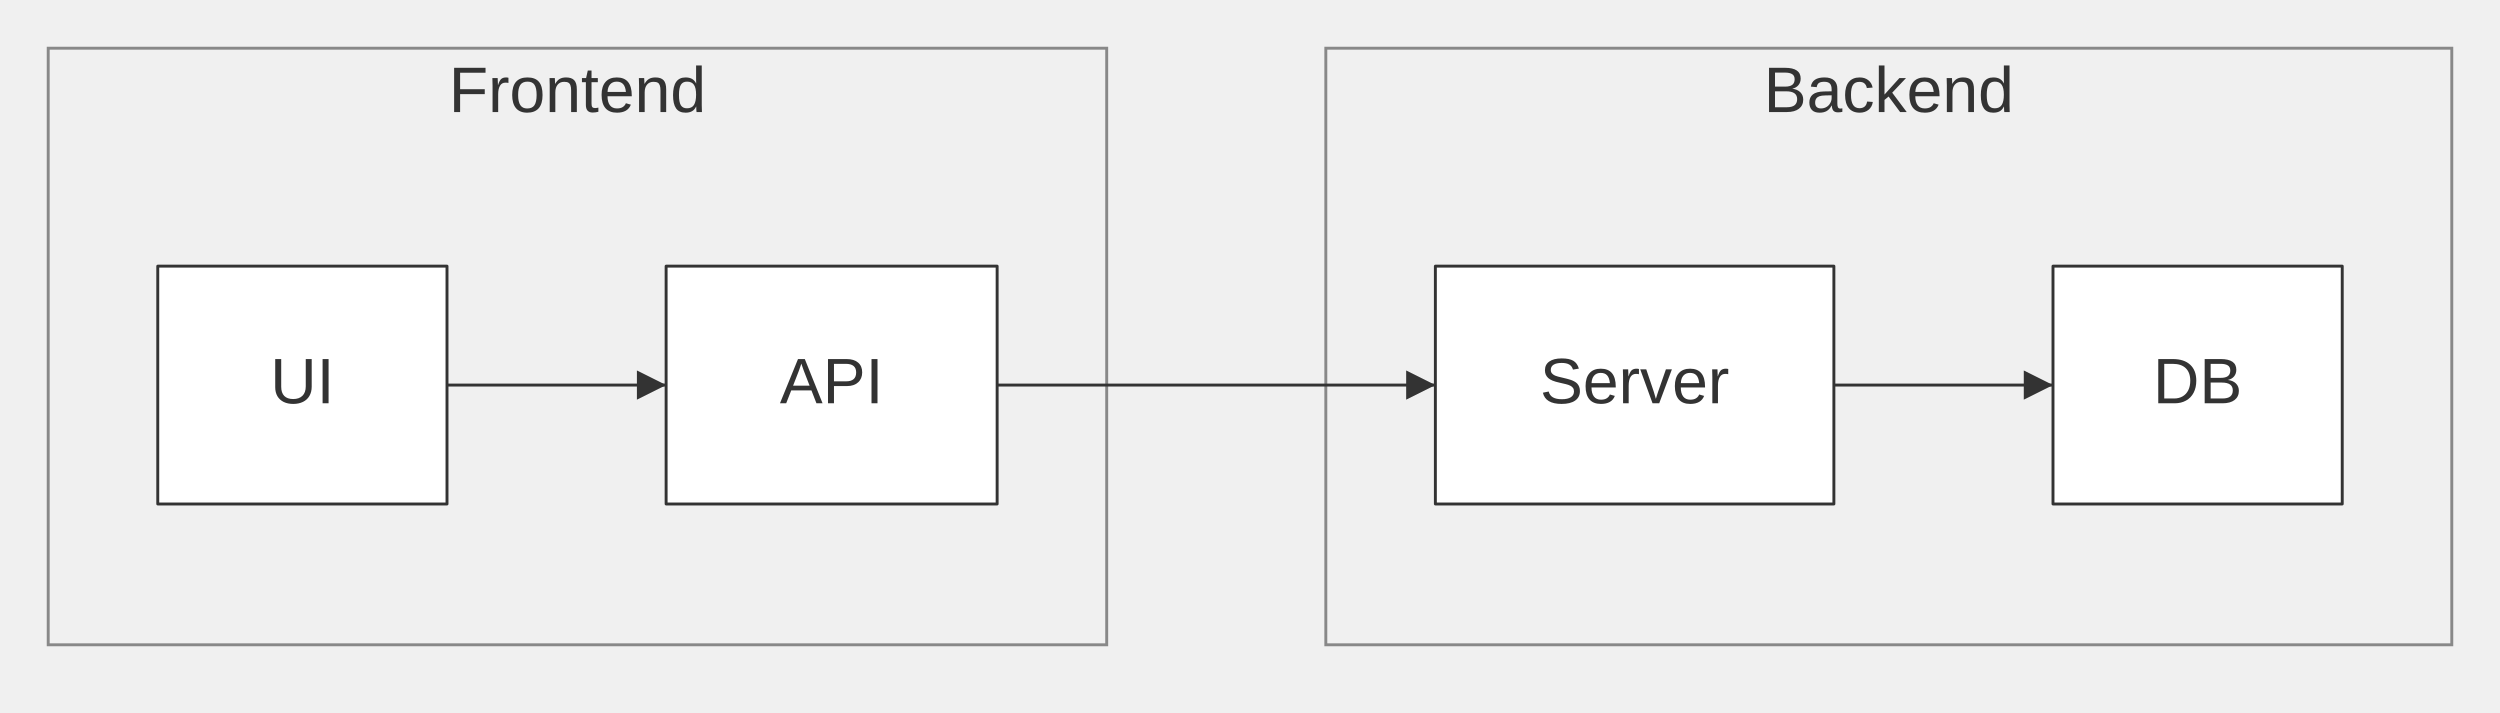
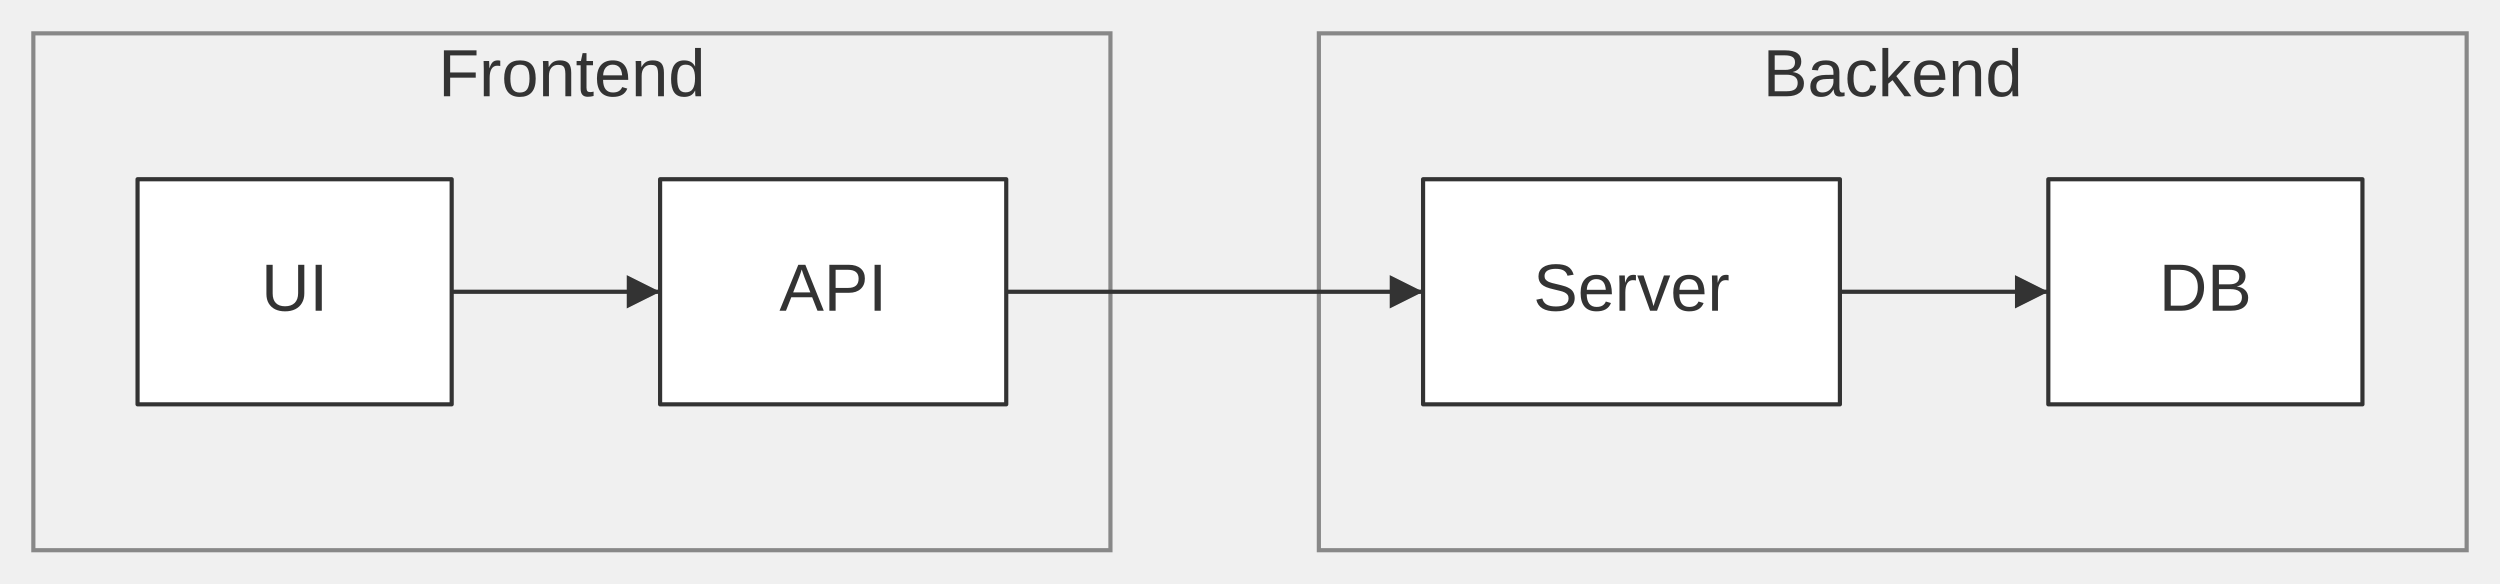
- <svg xmlns="http://www.w3.org/2000/svg" width="855.70" height="244.00" viewBox="0 0 855.70 244.00" font-family="&quot;trebuchet ms&quot;, verdana, arial, sans-serif" font-size="22.00">
+ <svg xmlns="http://www.w3.org/2000/svg" width="599.76" height="140.00" viewBox="0 0 599.76 140.00" font-family="&quot;trebuchet ms&quot;, verdana, arial, sans-serif" font-size="16.00">
  <defs>
-     <marker id="arrowhead" viewBox="0 0 10.00 10.00" refX="10.00" refY="5.00" markerWidth="10.00" markerHeight="10.00" orient="auto-start-reverse" markerUnits="userSpaceOnUse">
-       <path d="M0,0 L10.00,5.00 L0,10.00 Z" fill="#333" />
+     <marker id="arrowhead" viewBox="0 0 8.00 8.00" refX="8.00" refY="4.00" markerWidth="8.00" markerHeight="8.00" orient="auto-start-reverse" markerUnits="userSpaceOnUse">
+       <path d="M0,0 L8.00,4.00 L0,8.00 Z" fill="#333" />
    </marker>
  </defs>
-   <g transform="translate(8.50,48.10)">
+   <g transform="translate(0.00,0.00)">
    <g class="clusters">
-       <rect class="subgraph" x="8.00" y="-31.60" width="362.30" height="204.20" fill="none" stroke="#888" stroke-width="1.00" />
-       <text x="189.15" y="-25.00" text-anchor="middle" dominant-baseline="hanging" fill="#333">Frontend</text>
-       <rect class="subgraph" x="445.30" y="-31.60" width="385.40" height="204.20" fill="none" stroke="#888" stroke-width="1.00" />
-       <text x="638.00" y="-25.00" text-anchor="middle" dominant-baseline="hanging" fill="#333">Backend</text>
+       <rect class="subgraph" x="8.00" y="8.00" width="258.40" height="124.00" fill="none" stroke="#888" stroke-width="1.00" />
+       <text x="137.20" y="12.00" text-anchor="middle" dominant-baseline="hanging" fill="#333">Frontend</text>
+       <rect class="subgraph" x="316.40" y="8.00" width="275.36" height="124.00" fill="none" stroke="#888" stroke-width="1.00" />
+       <text x="454.08" y="12.00" text-anchor="middle" dominant-baseline="hanging" fill="#333">Backend</text>
    </g>
    <g class="edgePaths">
-       <path d="M144.50,83.70 L182.00,83.70 L219.50,83.70" stroke="#333" stroke-width="1.00" fill="none" stroke-linecap="round" stroke-linejoin="round" marker-end="url(#arrowhead)" />
-       <path d="M619.20,83.70 L656.70,83.70 L694.20,83.70" stroke="#333" stroke-width="1.00" fill="none" stroke-linecap="round" stroke-linejoin="round" marker-end="url(#arrowhead)" />
-       <path d="M332.80,83.70 L370.30,83.70 L407.80,83.70 L445.30,83.70 L482.80,83.70" stroke="#333" stroke-width="1.00" fill="none" stroke-linecap="round" stroke-linejoin="round" marker-end="url(#arrowhead)" />
+       <path d="M108.36,70.00 L112.53,70.00 C116.69,70.00 125.03,70.00 133.36,70.00 C141.69,70.00 150.03,70.00 154.19,70.00 L158.36,70.00" stroke="#333" stroke-width="1.00" fill="none" stroke-linecap="round" stroke-linejoin="round" marker-end="url(#arrowhead)" />
+       <path d="M441.40,70.00 L445.57,70.00 C449.73,70.00 458.07,70.00 466.40,70.00 C474.73,70.00 483.07,70.00 487.23,70.00 L491.40,70.00" stroke="#333" stroke-width="1.00" fill="none" stroke-linecap="round" stroke-linejoin="round" marker-end="url(#arrowhead)" />
+       <path d="M241.40,70.00 L245.57,70.00 C249.73,70.00 258.07,70.00 266.40,70.00 C274.73,70.00 283.07,70.00 291.40,70.00 C299.73,70.00 308.07,70.00 316.40,70.00 C324.73,70.00 333.07,70.00 337.23,70.00 L341.40,70.00" stroke="#333" stroke-width="1.00" fill="none" stroke-linecap="round" stroke-linejoin="round" marker-end="url(#arrowhead)" />
    </g>
    <g class="edgeLabels">
    </g>
    <g class="nodes">
-       <rect x="45.50" y="43.00" width="99.00" height="81.40" fill="white" stroke="#333" stroke-width="1.00" stroke-linejoin="round" />
-       <text x="95.00" y="83.70" text-anchor="middle" dominant-baseline="middle" fill="#333">UI</text>
-       <rect x="219.50" y="43.00" width="113.30" height="81.40" fill="white" stroke="#333" stroke-width="1.00" stroke-linejoin="round" />
-       <text x="276.15" y="83.70" text-anchor="middle" dominant-baseline="middle" fill="#333">API</text>
-       <rect x="482.80" y="43.00" width="136.40" height="81.40" fill="white" stroke="#333" stroke-width="1.00" stroke-linejoin="round" />
-       <text x="551.00" y="83.70" text-anchor="middle" dominant-baseline="middle" fill="#333">Server</text>
-       <rect x="694.20" y="43.00" width="99.00" height="81.40" fill="white" stroke="#333" stroke-width="1.00" stroke-linejoin="round" />
-       <text x="743.70" y="83.70" text-anchor="middle" dominant-baseline="middle" fill="#333">DB</text>
+       <rect x="33.00" y="43.00" width="75.36" height="54.00" fill="white" stroke="#333" stroke-width="1.00" stroke-linejoin="round" />
+       <text x="70.68" y="70.00" text-anchor="middle" dominant-baseline="middle" fill="#333">UI</text>
+       <rect x="158.36" y="43.00" width="83.04" height="54.00" fill="white" stroke="#333" stroke-width="1.00" stroke-linejoin="round" />
+       <text x="199.88" y="70.00" text-anchor="middle" dominant-baseline="middle" fill="#333">API</text>
+       <rect x="341.40" y="43.00" width="100.00" height="54.00" fill="white" stroke="#333" stroke-width="1.00" stroke-linejoin="round" />
+       <text x="391.40" y="70.00" text-anchor="middle" dominant-baseline="middle" fill="#333">Server</text>
+       <rect x="491.40" y="43.00" width="75.36" height="54.00" fill="white" stroke="#333" stroke-width="1.00" stroke-linejoin="round" />
+       <text x="529.08" y="70.00" text-anchor="middle" dominant-baseline="middle" fill="#333">DB</text>
    </g>
  </g>
</svg>
